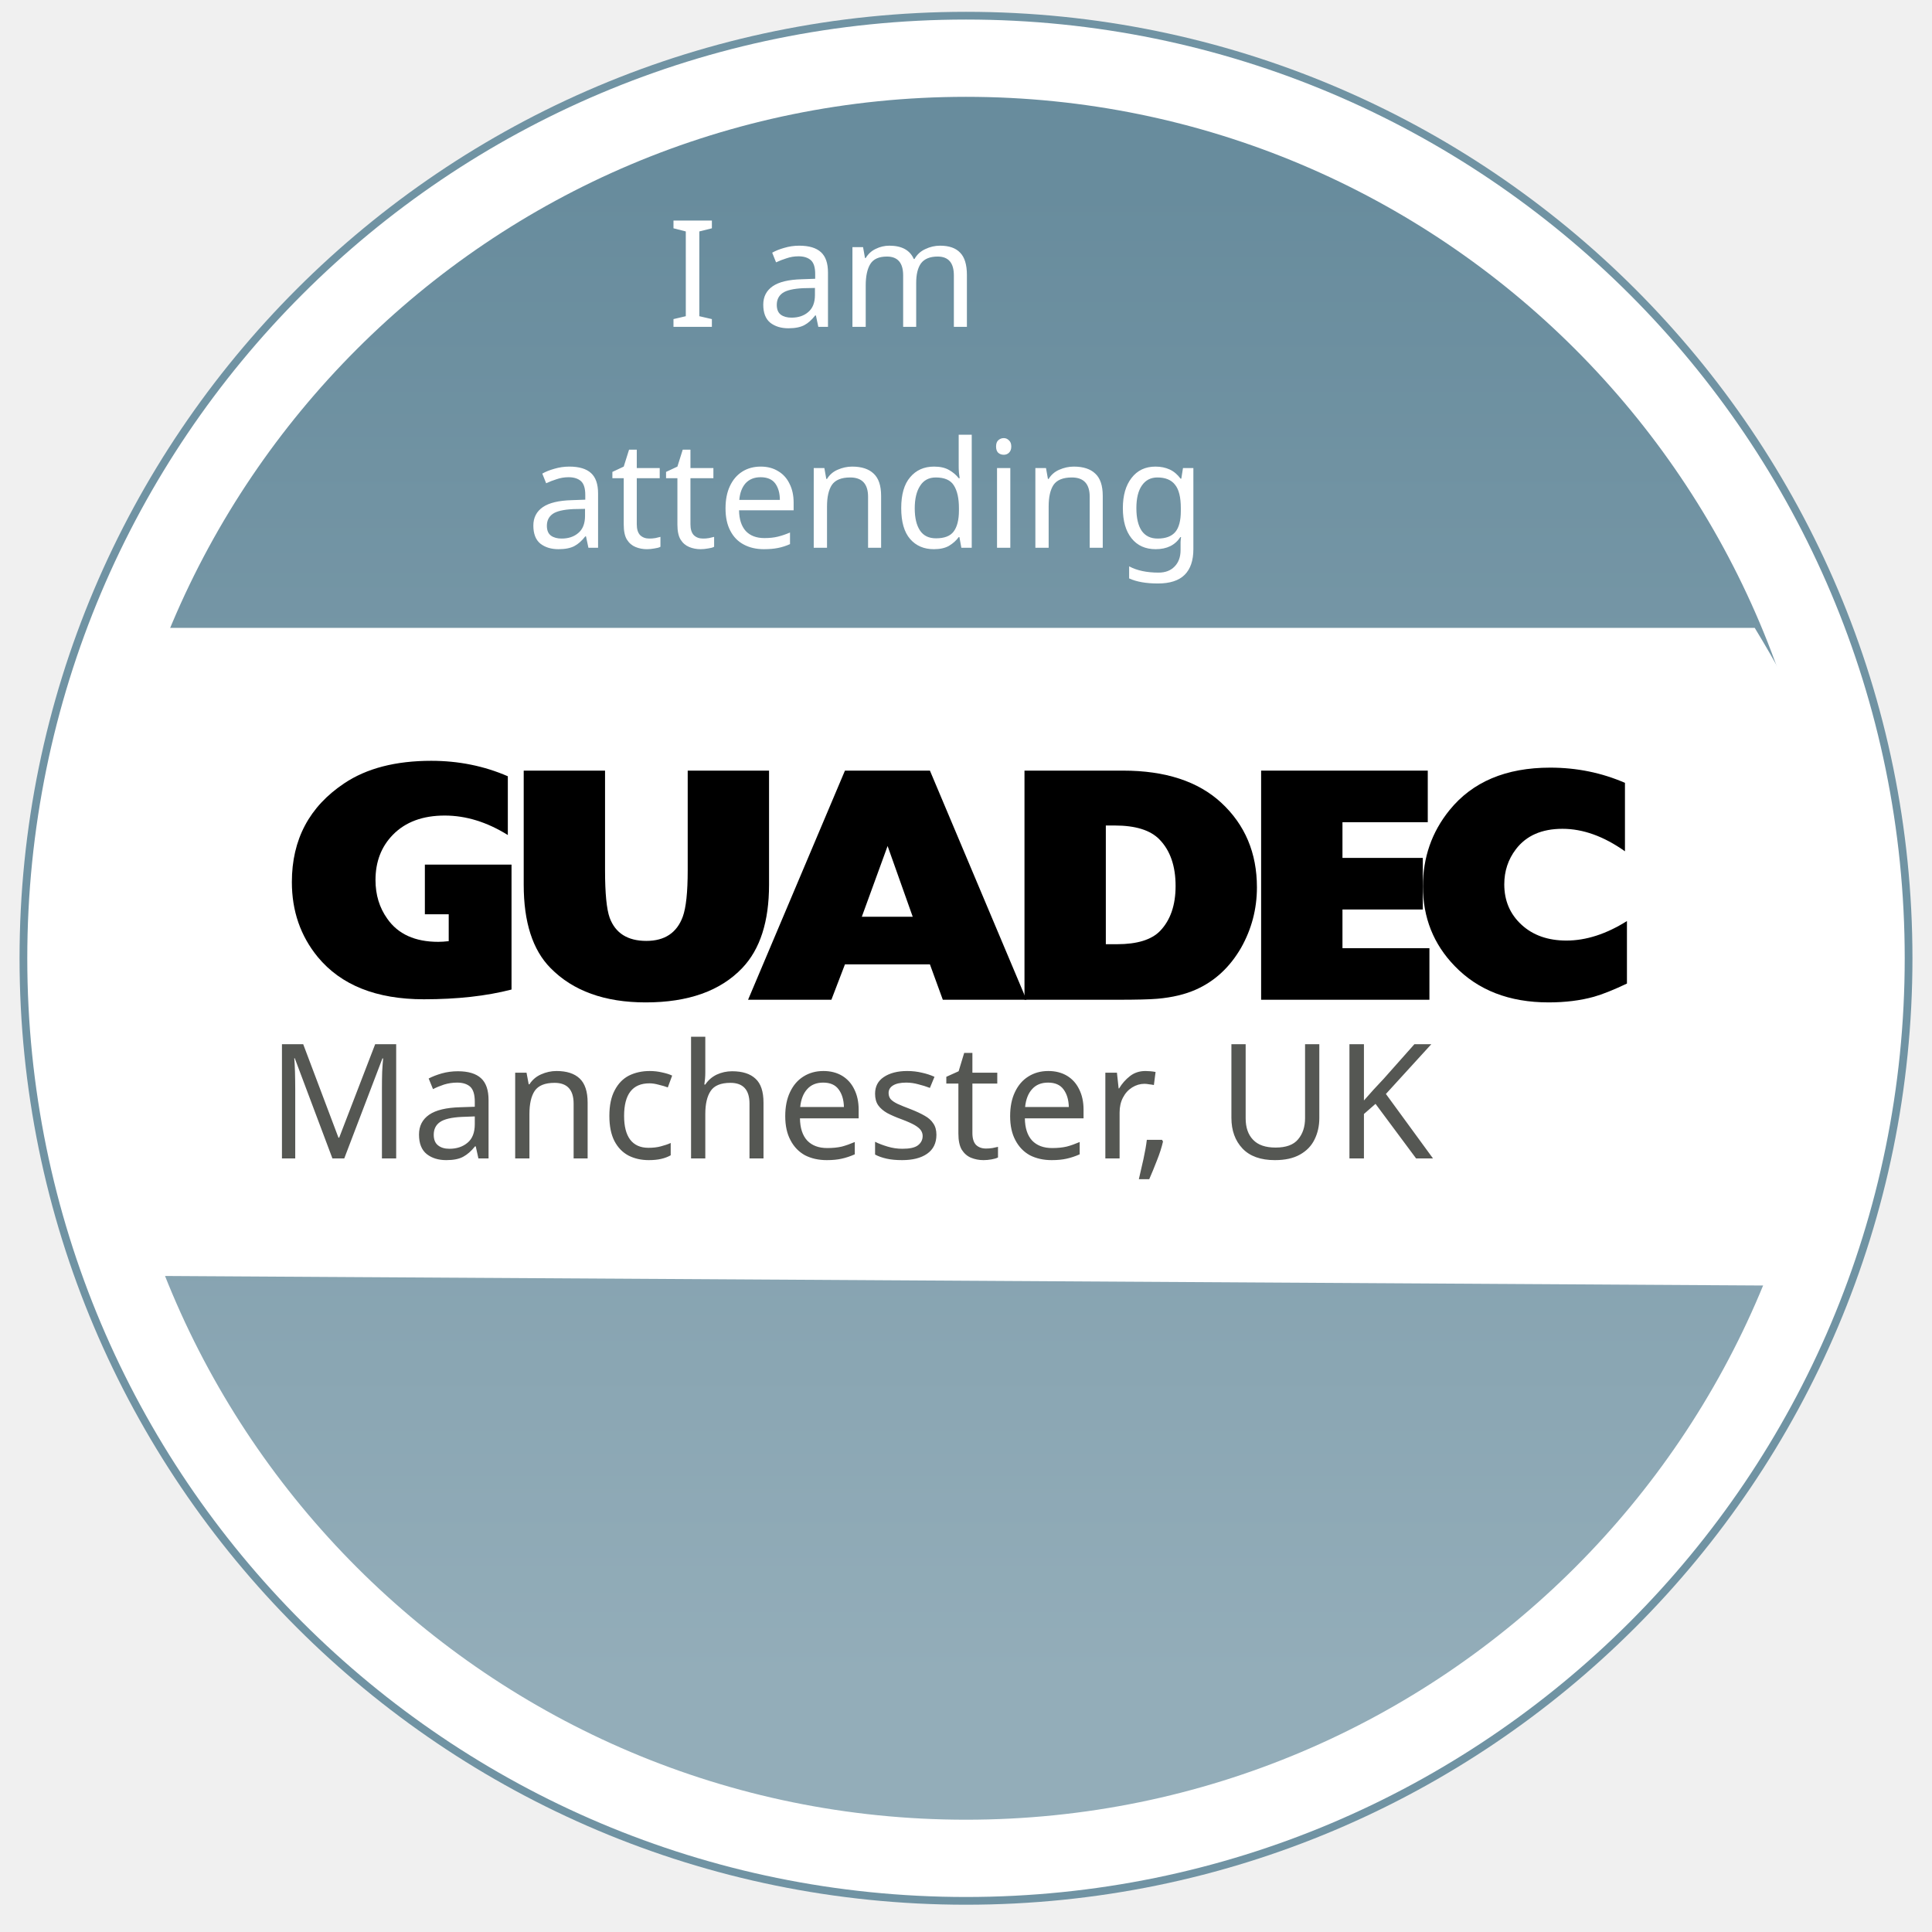
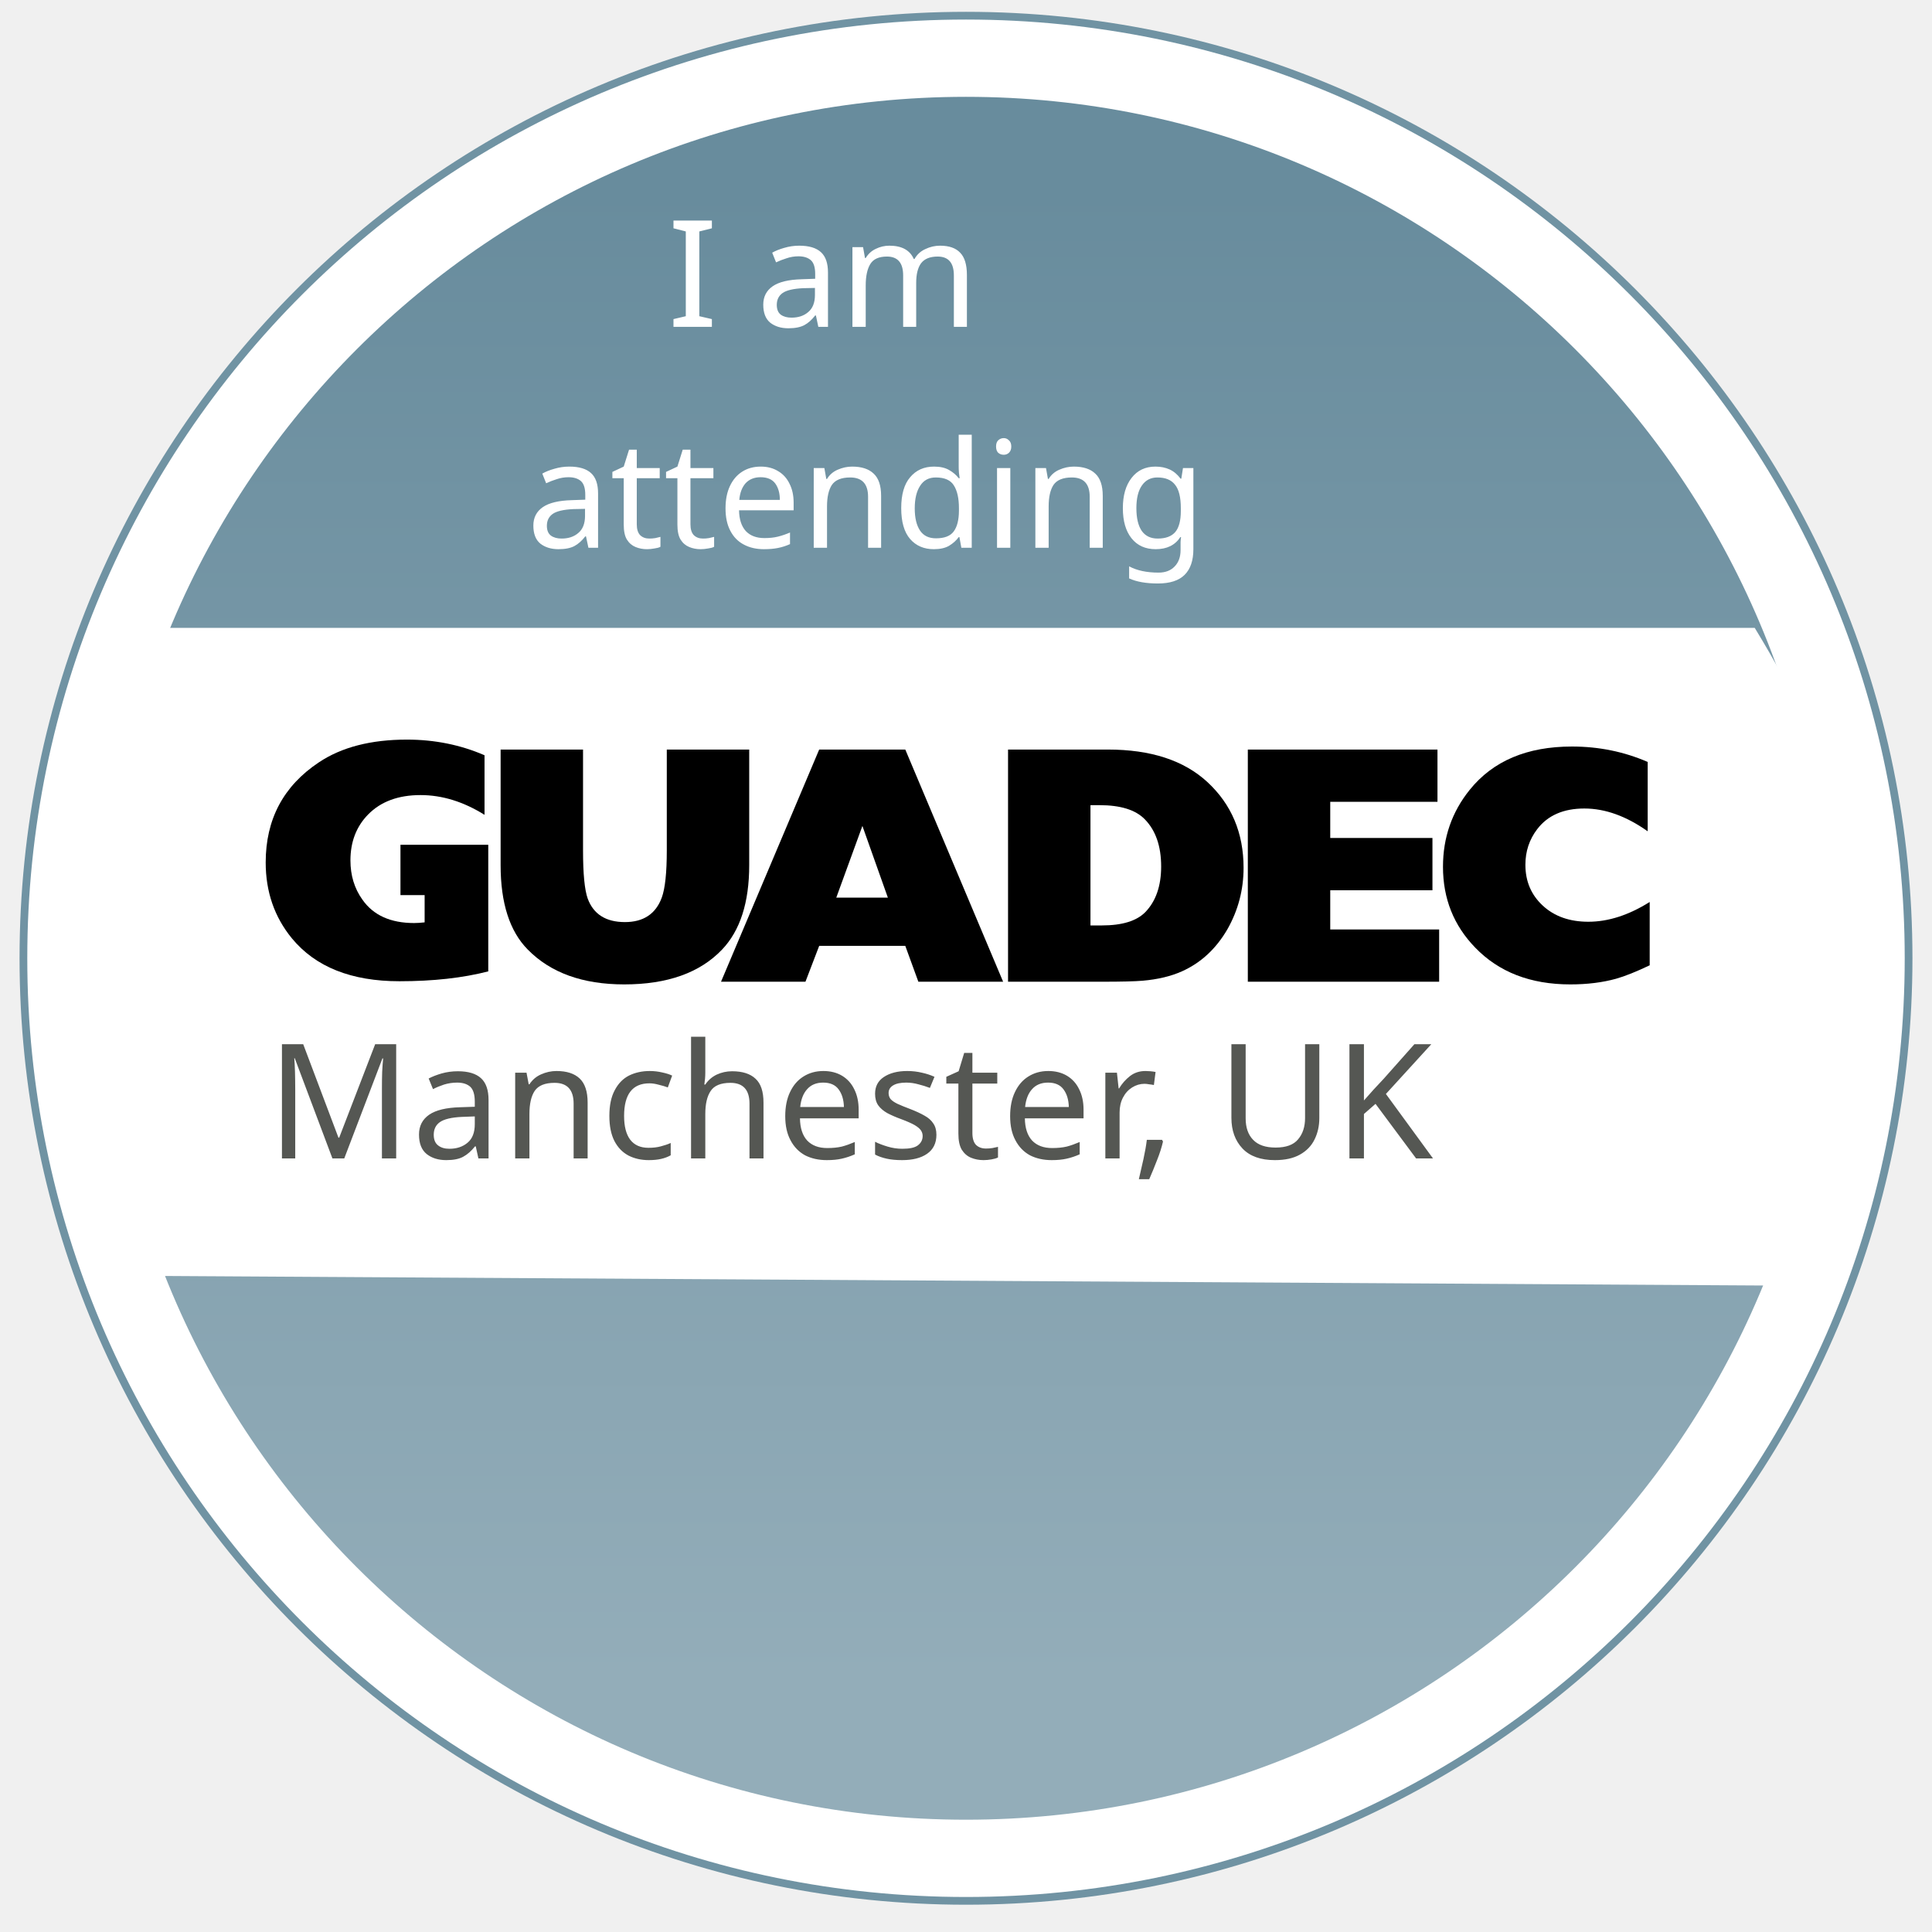
<svg xmlns="http://www.w3.org/2000/svg" xmlns:xlink="http://www.w3.org/1999/xlink" width="125" height="125" id="svg19724" version="1.1" viewBox="0 0 125 125">
  <defs id="defs19726">
    <linearGradient id="linearGradient3778-0">
      <stop style="stop-color:#688c9d;stop-opacity:1" offset="0" id="stop3780-4" />
      <stop style="stop-color:#93adb9;stop-opacity:1" offset="1" id="stop3782-9" />
    </linearGradient>
    <linearGradient y2="299.804" x2="512.5" y1="610.862" x1="512.5" gradientTransform="matrix(1.658194,0,0,1.468746,-220.5398,-939.0605)" gradientUnits="userSpaceOnUse" id="linearGradient19808" xlink:href="#linearGradient3778-0" />
    <linearGradient xlink:href="#linearGradient3778-0" id="linearGradient20336" gradientUnits="userSpaceOnUse" gradientTransform="matrix(2.076652,0,0,1.839395,-309.2026,-1107.078)" x1="176.428" y1="1112.68" x2="176.428" y2="1165.106" />
    <linearGradient xlink:href="#linearGradient3778-0" id="linearGradient20370" gradientUnits="userSpaceOnUse" gradientTransform="matrix(2.014795,0,0,1.784605,-298.1306,-1971.493)" x1="176.428" y1="1112.68" x2="176.428" y2="1165.106" />
  </defs>
  <g id="layer1" transform="translate(0,-927.3622)">
    <path id="path7669" d="m 120.735,989.362 c 0,32.162 -26.073,58.235 -58.235,58.235 -32.162,0 -58.235,-26.073 -58.235,-58.235 0,-32.162 26.073,-58.235 58.235,-58.235 32.162,0 58.235,26.073 58.235,58.235 z" style="color:#000000;display:inline;overflow:visible;visibility:visible;fill:#7093a3;fill-opacity:1;fill-rule:nonzero;stroke:#7093a3;stroke-width:6;stroke-miterlimit:4;stroke-dasharray:none;stroke-opacity:1;marker:none;enable-background:new" />
    <path style="color:#000000;display:inline;overflow:visible;visibility:visible;fill:url(#linearGradient20336);fill-opacity:1;fill-rule:nonzero;stroke:#ffffff;stroke-width:5;stroke-miterlimit:4;stroke-dasharray:none;stroke-opacity:1;marker:none;enable-background:new" d="m 120.735,989.362 c 0,32.162 -26.073,58.235 -58.235,58.235 -32.162,0 -58.235,-26.073 -58.235,-58.235 0,-32.162 26.073,-58.235 58.235,-58.235 32.162,0 58.235,26.073 58.235,58.235 z" id="path19779" />
    <path style="color:#000000;display:inline;overflow:visible;visibility:visible;fill:#ffffff;fill-opacity:1;fill-rule:nonzero;stroke:none;stroke-width:5;marker:none;enable-background:new" d="M 10.969,967.987 C 5.432,977.074 6,980.611 6,991.362 c 0,6.493 1.096,12.736 3.113,18.548 L 114.577,1010.537 C 116.152,1005.337 119,997.071 119,991.362 c 0,-10.751 0.068,-14.288 -5.469,-23.375 z" id="path20366" />
    <text xml:space="preserve" style="font-style:normal;font-variant:normal;font-weight:normal;font-stretch:normal;font-size:9.618px;line-height:125%;font-family:'Source Sans Pro';-inkscape-font-specification:'Source Sans Pro, Normal';font-variant-ligatures:normal;font-variant-caps:normal;font-variant-numeric:normal;font-feature-settings:normal;text-align:center;letter-spacing:0px;word-spacing:0px;writing-mode:lr;text-anchor:middle;fill:#ffffff;fill-opacity:1;stroke:none;stroke-width:0.974;" x="62.304" y="948.509" id="text20415">
      <tspan id="tspan20417" x="63.262" y="948.509" style="stroke-width:0.974;-inkscape-font-specification:'Source Sans Pro, Normal';font-family:'Source Sans Pro';font-weight:normal;font-style:normal;font-stretch:normal;font-variant:normal;font-size:9.618px;text-anchor:middle;text-align:center;writing-mode:lr;font-variant-ligatures:normal;font-variant-caps:normal;font-variant-numeric:normal;font-feature-settings:normal;">I am </tspan>
      <tspan x="62.304" y="962.803" id="tspan20419" style="stroke-width:0.974;-inkscape-font-specification:'Source Sans Pro, Normal';font-family:'Source Sans Pro';font-weight:normal;font-style:normal;font-stretch:normal;font-variant:normal;font-size:9.618px;text-anchor:middle;text-align:center;writing-mode:lr;font-variant-ligatures:normal;font-variant-caps:normal;font-variant-numeric:normal;font-feature-settings:normal;">attending</tspan>
    </text>
-     <g id="g7701" transform="matrix(0.2213058,0,0,0.2213058,40.71719,767.2205)">
-       <path d="m -35.52,950.563 v 17.184 c -6.088,-3.797 -12.241,-5.695 -18.46,-5.695 -6.415,5e-5 -11.456,1.866 -15.122,5.597 -3.404,3.47 -5.106,7.888 -5.106,13.256 -2e-5,4.321 1.146,8.085 3.437,11.292 3.142,4.517 8.117,6.775 14.925,6.775 0.851,1e-5 1.866,-0.066 3.044,-0.196 v -7.855 h -6.972 v -14.532 h 25.334 v 36.528 c -7.332,1.898 -15.875,2.848 -25.628,2.848 -13.878,0 -24.221,-4.124 -31.029,-12.372 -5.041,-6.153 -7.561,-13.452 -7.561,-21.897 0,-12.438 5.106,-22.061 15.318,-28.869 6.546,-4.386 15.023,-6.579 25.432,-6.579 7.986,7e-5 15.449,1.506 22.388,4.517" style="font-style:normal;font-variant:normal;font-weight:normal;font-stretch:normal;font-size:85.013px;line-height:125%;font-family:'Gill Sans ExtraBoldDisplay';-inkscape-font-specification:'Gill Sans ExtraBoldDisplay';text-align:start;letter-spacing:-6.071;word-spacing:0px;writing-mode:lr-tb;text-anchor:start;fill:#000000;fill-opacity:1;stroke:none;stroke-width:1.016" id="path5800" />
-       <path d="m 17.069,948.917 h 23.779 v 33.349 c -8e-5,10.762 -2.61,18.882 -7.83,24.359 -6.38,6.702 -15.788,10.053 -28.226,10.053 -11.986,0 -21.266,-3.351 -27.839,-10.053 -5.22,-5.284 -7.83,-13.404 -7.83,-24.359 v -33.349 h 23.779 v 29.096 c -3e-5,6.766 0.451,11.406 1.353,13.92 1.675,4.511 5.252,6.766 10.73,6.766 5.349,2e-5 8.893,-2.352 10.633,-7.056 0.967,-2.642 1.45,-7.185 1.45,-13.63 v -29.096" style="font-style:normal;font-variant:normal;font-weight:normal;font-stretch:normal;font-size:85.013px;line-height:125%;font-family:'Gill Sans ExtraBoldDisplay';-inkscape-font-specification:'Gill Sans ExtraBoldDisplay';text-align:start;letter-spacing:-6.071;word-spacing:0px;writing-mode:lr-tb;text-anchor:start;fill:#000000;fill-opacity:1;stroke:none" id="path5802" />
-       <path d="m 91.651,1015.904 -3.77,-10.343 h -24.843 l -3.963,10.343 h -24.359 l 28.322,-66.988 h 24.843 l 28.226,66.988 H 91.651 m -16.143,-44.949 -7.54,20.686 h 14.886 l -7.346,-20.686" style="font-style:normal;font-variant:normal;font-weight:normal;font-stretch:normal;font-size:85.013px;line-height:125%;font-family:'Gill Sans ExtraBoldDisplay';-inkscape-font-specification:'Gill Sans ExtraBoldDisplay';text-align:start;letter-spacing:-6.071;word-spacing:0px;writing-mode:lr-tb;text-anchor:start;fill:#000000;fill-opacity:1;stroke:none" id="path5804" />
-       <path d="m 115.528,1015.904 v -66.988 h 28.806 c 12.373,7e-5 21.943,3.126 28.709,9.376 6.96,6.444 10.44,14.693 10.44,24.746 -8e-5,6.315 -1.547,12.212 -4.64,17.689 -3.287,5.671 -7.669,9.731 -13.146,12.18 -3.158,1.418 -6.928,2.32 -11.31,2.707 -2.256,0.193 -6.154,0.29 -11.696,0.29 h -27.162 m 23.779,-50.942 v 34.702 h 3.287 c 5.864,2e-5 10.053,-1.289 12.566,-3.867 3.029,-3.158 4.543,-7.54 4.543,-13.146 -5e-5,-5.864 -1.579,-10.407 -4.737,-13.63 -2.642,-2.707 -6.992,-4.06 -13.05,-4.06 h -2.61" style="font-style:normal;font-variant:normal;font-weight:normal;font-stretch:normal;font-size:85.013px;line-height:125%;font-family:'Gill Sans ExtraBoldDisplay';-inkscape-font-specification:'Gill Sans ExtraBoldDisplay';text-align:start;letter-spacing:-6.071;word-spacing:0px;writing-mode:lr-tb;text-anchor:start;fill:#000000;fill-opacity:1;stroke:none" id="path5806" />
-       <path d="m 233.912,1000.825 v 15.079 h -49.202 v -66.988 h 48.718 v 15.08 h -24.939 v 10.44 H 231.979 v 15.079 h -23.489 v 11.31 h 25.422" style="font-style:normal;font-variant:normal;font-weight:normal;font-stretch:normal;font-size:85.013px;line-height:125%;font-family:'Gill Sans ExtraBoldDisplay';-inkscape-font-specification:'Gill Sans ExtraBoldDisplay';text-align:start;letter-spacing:-6.071;word-spacing:0px;writing-mode:lr-tb;text-anchor:start;fill:#000000;fill-opacity:1;stroke:none" id="path5808" />
-       <path d="m 291.658,992.898 v 18.269 c -3.931,1.869 -7.153,3.158 -9.666,3.866 -3.931,1.095 -8.345,1.643 -13.243,1.643 -11.471,0 -20.622,-3.544 -27.452,-10.633 -6.186,-6.38 -9.28,-14.145 -9.28,-23.296 0,-8.442 2.578,-15.853 7.733,-22.233 6.702,-8.313 16.529,-12.47 29.482,-12.47 7.733,7e-5 15.015,1.482 21.846,4.447 v 20.009 c -6.187,-4.382 -12.276,-6.573 -18.269,-6.573 -6.058,6e-5 -10.601,1.998 -13.63,5.993 -2.256,2.964 -3.383,6.38 -3.383,10.246 -3e-5,4.769 1.675,8.7 5.027,11.793 3.351,3.093 7.733,4.64 13.146,4.64 5.735,10e-6 11.632,-1.901 17.689,-5.703" style="font-style:normal;font-variant:normal;font-weight:normal;font-stretch:normal;font-size:85.013px;line-height:125%;font-family:'Gill Sans ExtraBoldDisplay';-inkscape-font-specification:'Gill Sans ExtraBoldDisplay';text-align:start;letter-spacing:-6.071;word-spacing:0px;writing-mode:lr-tb;text-anchor:start;fill:#000000;fill-opacity:1;stroke:none" id="path5810" />
-     </g>
    <text xml:space="preserve" style="color:#000000;font-style:normal;font-variant:normal;font-weight:normal;font-stretch:normal;font-size:10.364px;line-height:16.193px;font-family:Lobster;-inkscape-font-specification:'Lobster, Normal';font-variant-ligatures:normal;font-variant-caps:normal;font-variant-numeric:normal;font-feature-settings:normal;text-indent:0;text-align:center;text-decoration:none;text-decoration-line:none;letter-spacing:0px;word-spacing:0px;text-transform:none;writing-mode:lr-tb;direction:ltr;baseline-shift:baseline;text-anchor:middle;display:inline;overflow:visible;visibility:visible;fill:#555753;fill-opacity:1;fill-rule:nonzero;stroke:none;stroke-width:0.648;stroke-linecap:butt;stroke-linejoin:miter;stroke-opacity:1;marker:none;marker-start:none;marker-mid:none;marker-end:none;enable-background:accumulate" x="61.72" y="1002.314" id="text7961">
      <tspan id="tspan7959" x="61.72" y="1002.314" style="fill:#555753;fill-opacity:1;stroke-width:0.648">Manchester, UK</tspan>
    </text>
+     <g id="g8583" transform="matrix(0.224244,0,0,0.224244,-22.41238,914.148)">
+       <path d="m 239.744,276.837 v 17.184 c -6.088,-3.797 -12.241,-5.695 -18.46,-5.695 -6.415,5e-5 -11.456,1.866 -15.122,5.597 -3.404,3.47 -5.106,7.888 -5.106,13.256 -2e-5,4.321 1.146,8.085 3.437,11.292 3.142,4.517 8.117,6.775 14.925,6.775 0.851,10e-6 1.866,-0.066 3.044,-0.196 v -7.855 h -6.972 v -14.532 h 25.334 v 36.528 c -7.332,1.898 -15.875,2.848 -25.628,2.848 -13.878,-1e-5 -24.221,-4.124 -31.029,-12.372 -5.041,-6.153 -7.561,-13.452 -7.561,-21.897 0,-12.438 5.106,-22.061 15.318,-28.869 6.546,-4.386 15.023,-6.579 25.432,-6.579 7.986,7e-5 15.449,1.506 22.388,4.517" style="font-style:normal;font-variant:normal;font-weight:normal;font-stretch:normal;font-size:85.013px;line-height:125%;font-family:'Gill Sans ExtraBoldDisplay';-inkscape-font-specification:'Gill Sans ExtraBoldDisplay';text-align:start;letter-spacing:-6.071;word-spacing:0px;writing-mode:lr-tb;text-anchor:start;fill:#000000;fill-opacity:1;stroke:none;stroke-width:1.016" id="path5800" />
+       <path d="m 292.333,275.19 h 23.779 v 33.349 c -8e-5,10.762 -2.61,18.882 -7.83,24.359 -6.38,6.702 -15.788,10.053 -28.226,10.053 -11.986,-10e-6 -21.266,-3.351 -27.839,-10.053 -5.22,-5.284 -7.83,-13.404 -7.83,-24.359 v -33.349 h 23.779 v 29.096 c -3e-5,6.766 0.451,11.406 1.353,13.92 1.675,4.511 5.252,6.766 10.73,6.766 5.349,2e-5 8.893,-2.352 10.633,-7.056 0.967,-2.642 1.45,-7.185 1.45,-13.63 v -29.096" style="font-style:normal;font-variant:normal;font-weight:normal;font-stretch:normal;font-size:85.013px;line-height:125%;font-family:'Gill Sans ExtraBoldDisplay';-inkscape-font-specification:'Gill Sans ExtraBoldDisplay';text-align:start;letter-spacing:-6.071;word-spacing:0px;writing-mode:lr-tb;text-anchor:start;fill:#000000;fill-opacity:1;stroke:none" id="path5802" />
+       <path d="m 364.915,342.178 -3.77,-10.343 h -24.843 l -3.963,10.343 h -24.359 l 28.322,-66.988 h 24.843 l 28.226,66.988 h -24.456 m -16.143,-44.949 -7.54,20.686 h 14.886 l -7.346,-20.686" style="font-style:normal;font-variant:normal;font-weight:normal;font-stretch:normal;font-size:85.013px;line-height:125%;font-family:'Gill Sans ExtraBoldDisplay';-inkscape-font-specification:'Gill Sans ExtraBoldDisplay';text-align:start;letter-spacing:-6.071;word-spacing:0px;writing-mode:lr-tb;text-anchor:start;fill:#000000;fill-opacity:1;stroke:none" id="path5804" />
+       <path d="m 390.792,342.178 v -66.988 h 28.806 c 12.373,7e-5 21.943,3.126 28.709,9.376 6.96,6.444 10.44,14.693 10.44,24.746 -8e-5,6.315 -1.547,12.212 -4.64,17.689 -3.287,5.671 -7.669,9.731 -13.146,12.18 -3.158,1.418 -6.928,2.32 -11.31,2.707 -2.256,0.193 -6.154,0.29 -11.696,0.29 h -27.162 m 23.779,-50.942 v 34.702 h 3.287 c 5.864,2e-5 10.053,-1.289 12.566,-3.867 3.029,-3.158 4.543,-7.54 4.543,-13.146 -5e-5,-5.864 -1.579,-10.407 -4.737,-13.63 -2.642,-2.707 -6.992,-4.06 -13.05,-4.06 h -2.61" style="font-style:normal;font-variant:normal;font-weight:normal;font-stretch:normal;font-size:85.013px;line-height:125%;font-family:'Gill Sans ExtraBoldDisplay';-inkscape-font-specification:'Gill Sans ExtraBoldDisplay';text-align:start;letter-spacing:-6.071;word-spacing:0px;writing-mode:lr-tb;text-anchor:start;fill:#000000;fill-opacity:1;stroke:none" id="path5806" />
+       <path d="m 515.176,327.098 v 15.08 h -55.202 v -66.988 h 54.718 v 15.08 h -30.939 v 10.44 h 29.489 v 15.079 h -29.489 v 11.31 h 31.422" style="font-style:normal;font-variant:normal;font-weight:normal;font-stretch:normal;font-size:85.013px;line-height:125%;font-family:'Gill Sans ExtraBoldDisplay';-inkscape-font-specification:'Gill Sans ExtraBoldDisplay';text-align:start;letter-spacing:-6.071;word-spacing:0px;writing-mode:lr-tb;text-anchor:start;fill:#000000;fill-opacity:1;stroke:none" id="path5808" />
+       <path d="m 575.922,319.172 v 18.269 c -3.931,1.869 -7.153,3.158 -9.666,3.867 -3.931,1.096 -8.345,1.643 -13.243,1.643 -11.471,-10e-6 -20.622,-3.544 -27.452,-10.633 -6.186,-6.38 -9.28,-14.145 -9.28,-23.296 0,-8.442 2.578,-15.853 7.733,-22.233 6.702,-8.313 16.529,-12.47 29.482,-12.47 7.733,7e-5 15.015,1.482 21.846,4.447 v 20.009 c -6.187,-4.382 -12.276,-6.573 -18.269,-6.573 -6.058,6e-5 -10.601,1.998 -13.63,5.993 -2.256,2.964 -3.383,6.38 -3.383,10.246 -3e-5,4.769 1.675,8.7 5.027,11.793 3.351,3.093 7.733,4.64 13.146,4.64 5.735,10e-6 11.632,-1.901 17.689,-5.703" style="font-style:normal;font-variant:normal;font-weight:normal;font-stretch:normal;font-size:85.013px;line-height:125%;font-family:'Gill Sans ExtraBoldDisplay';-inkscape-font-specification:'Gill Sans ExtraBoldDisplay';text-align:start;letter-spacing:-6.071;word-spacing:0px;writing-mode:lr-tb;text-anchor:start;fill:#000000;fill-opacity:1;stroke:none" id="path5810" />
+     </g>
  </g>
</svg>
